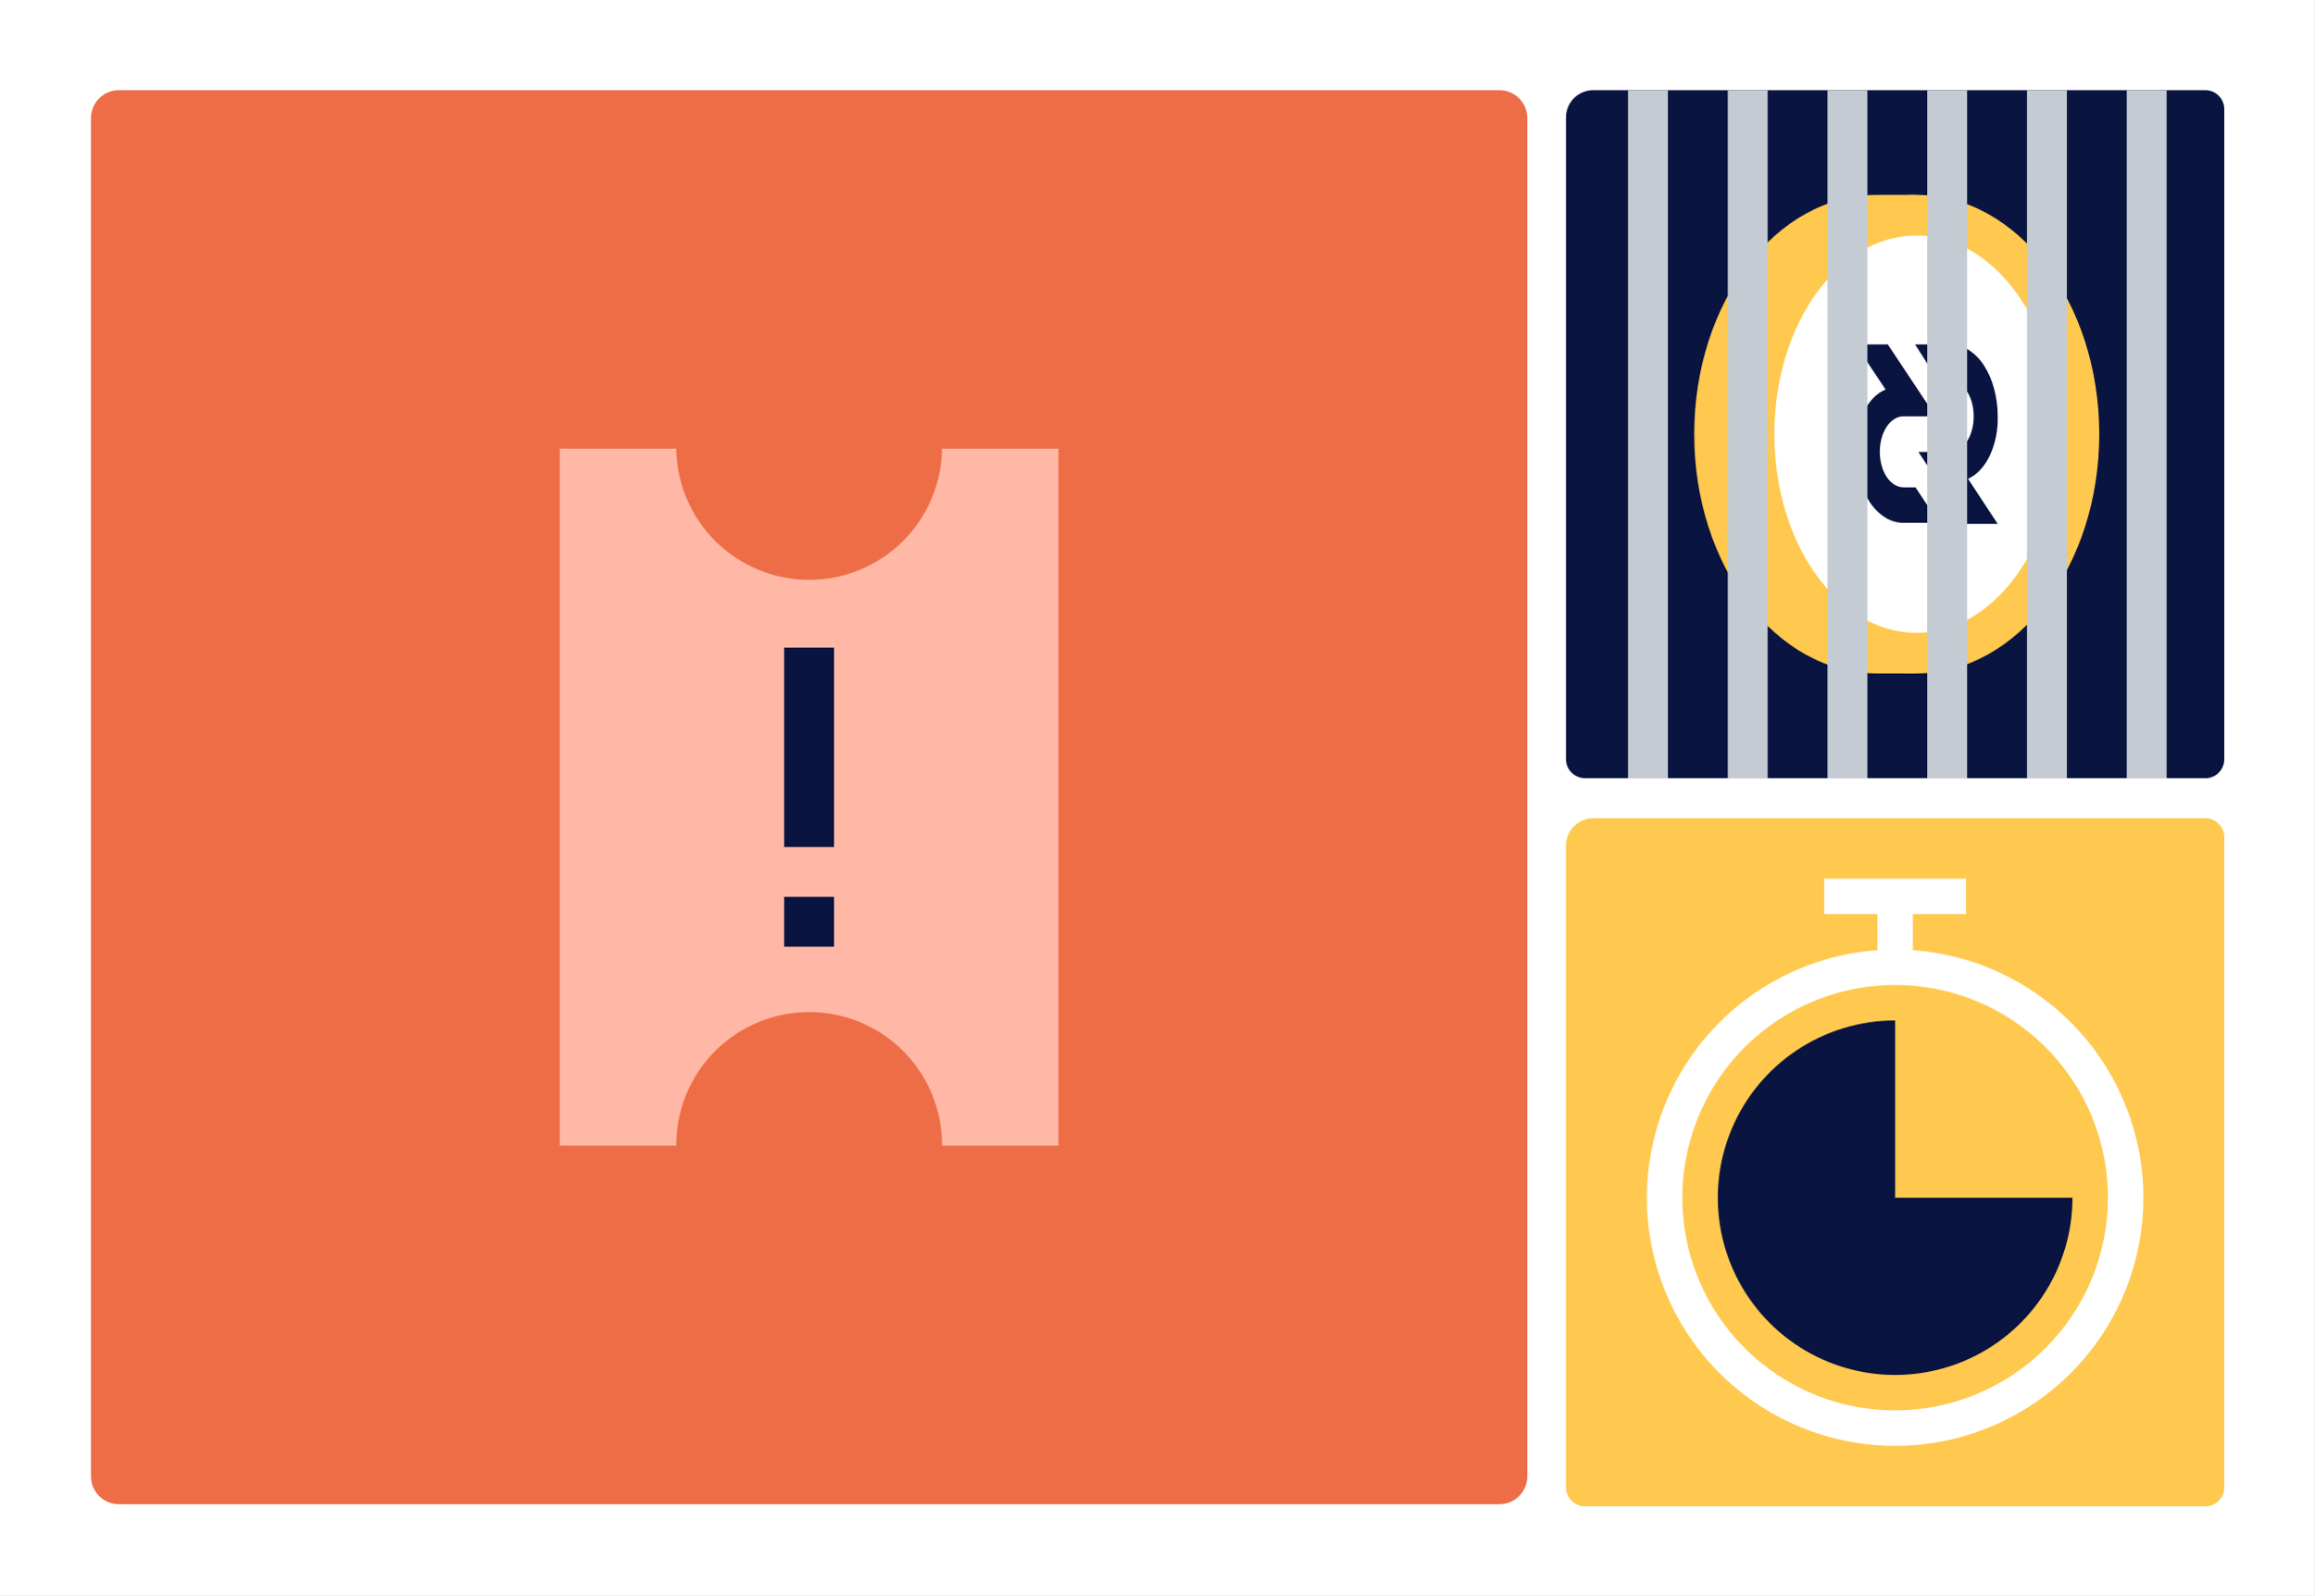
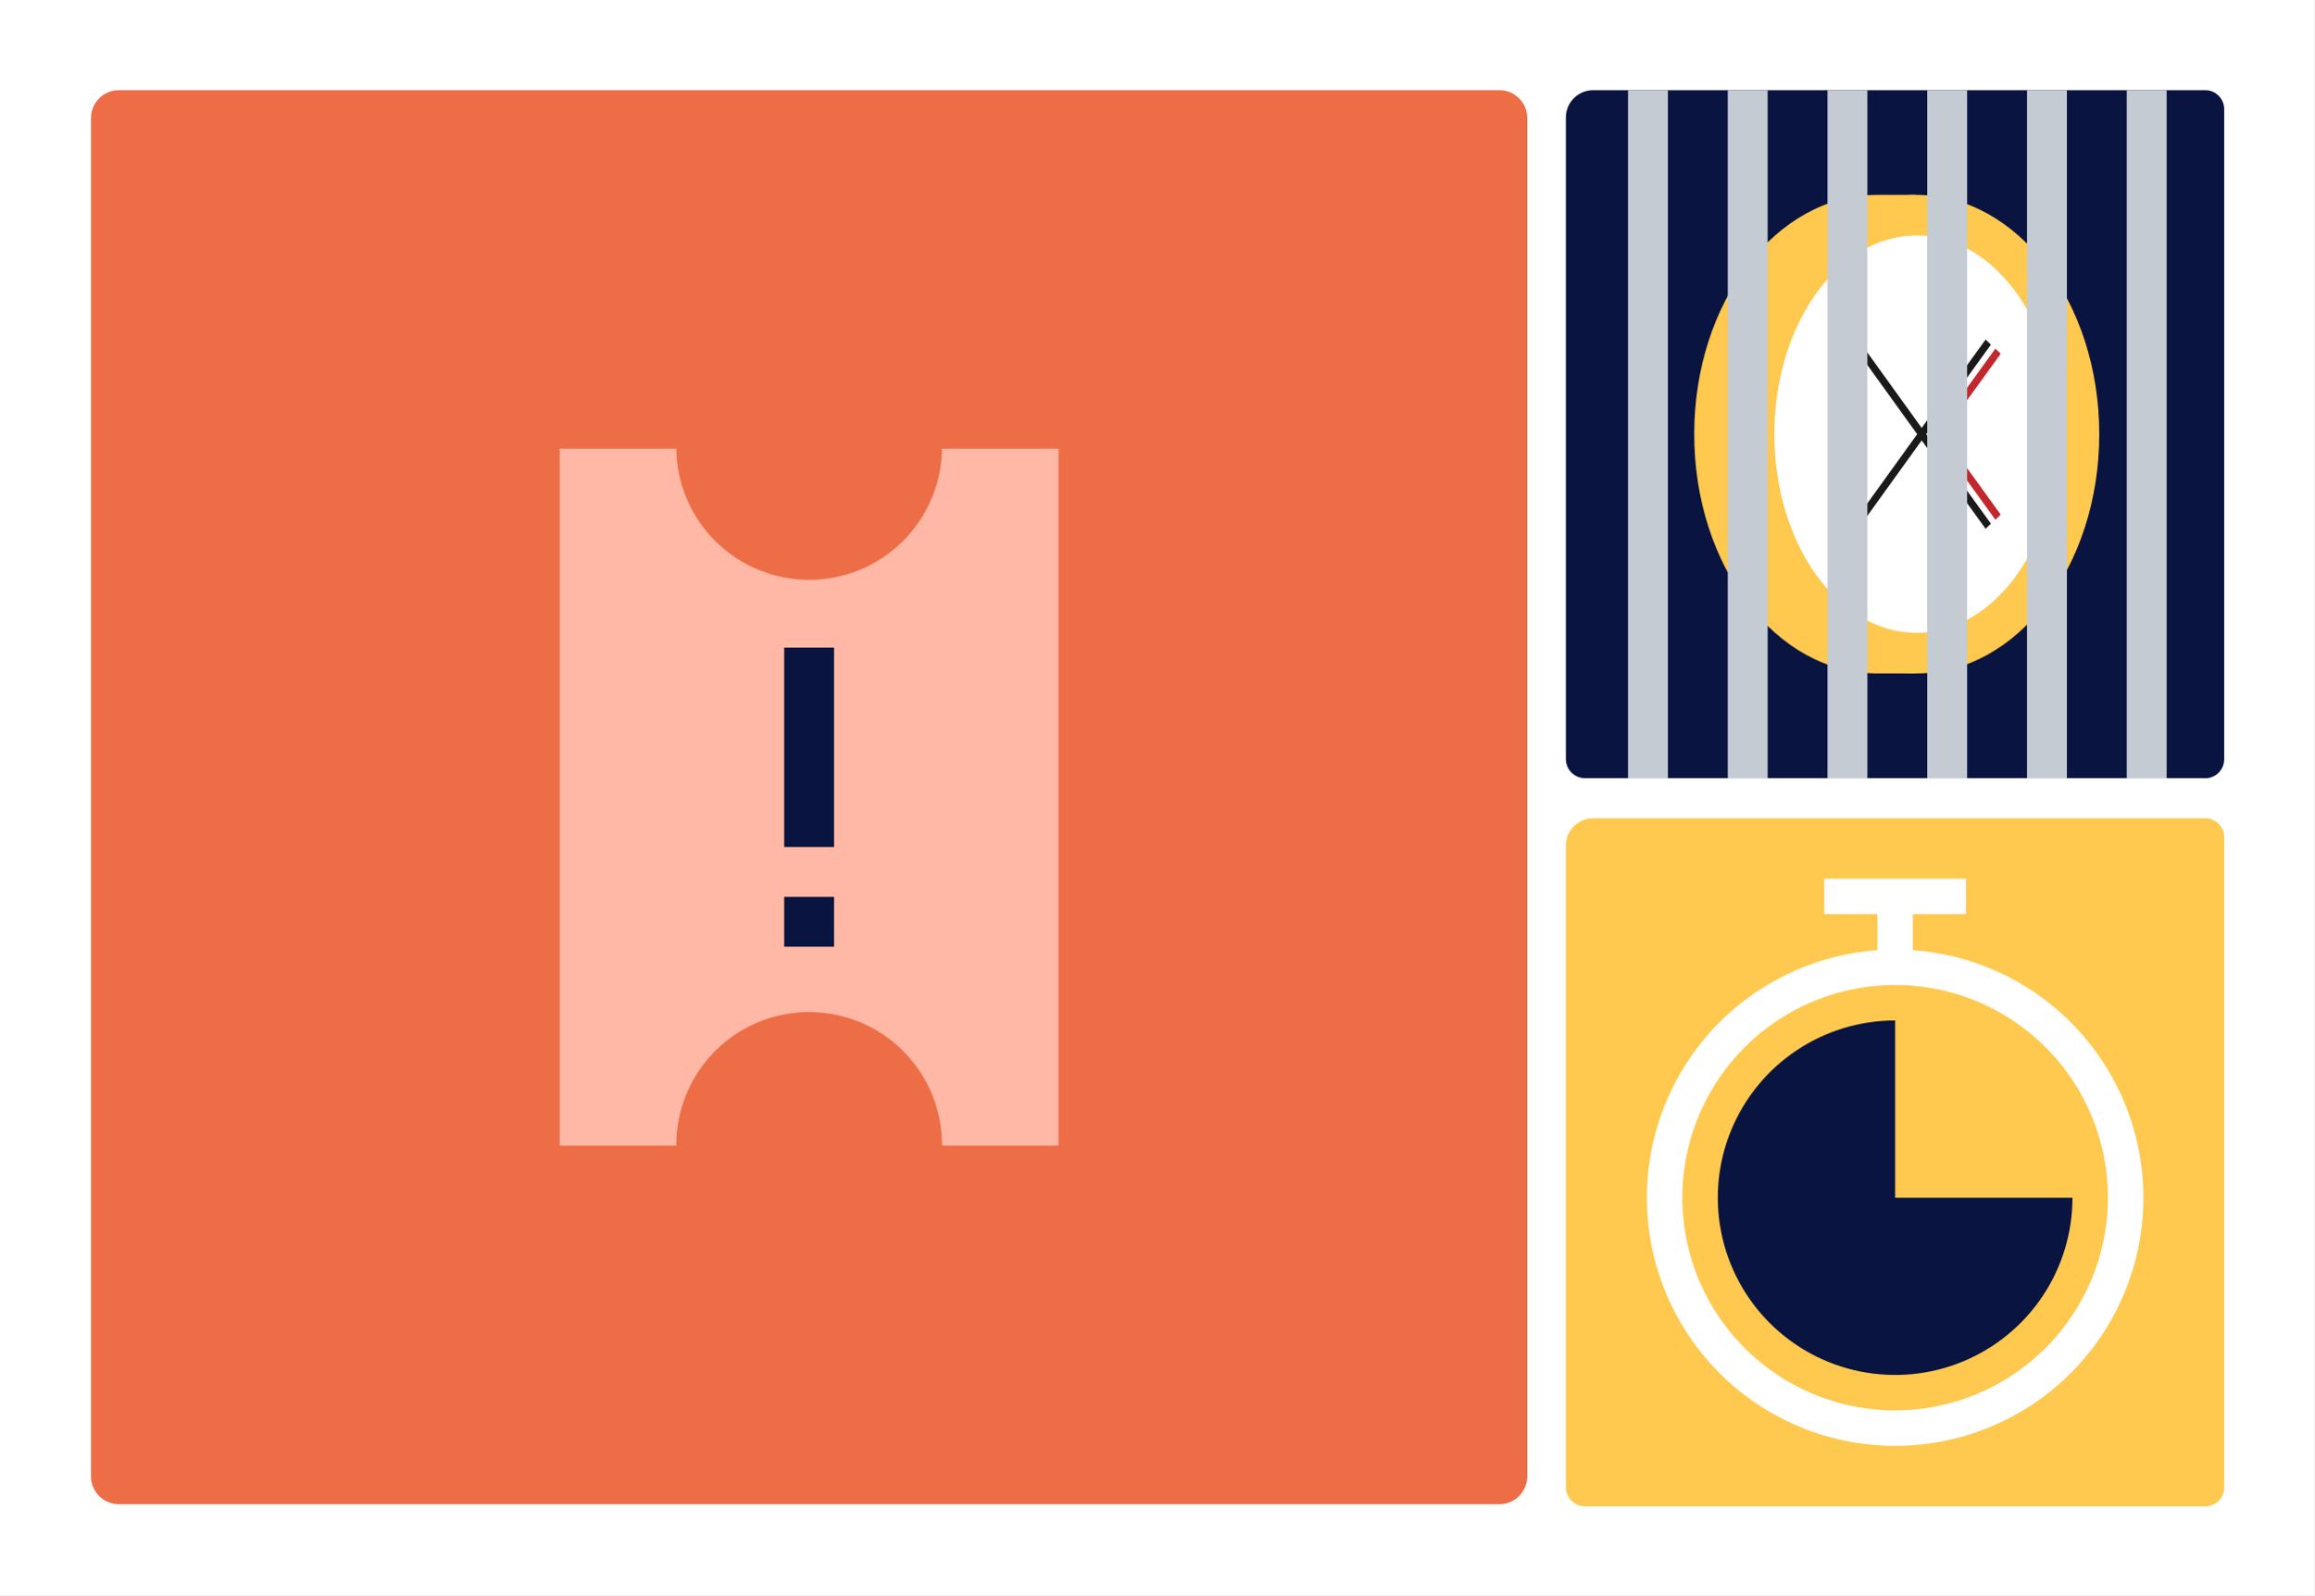
- <svg xmlns="http://www.w3.org/2000/svg" width="1160" height="800" viewBox="0 0 1160 800" fill="none">
-   <path d="M1160 0H0V800H1160V0Z" fill="white" />
-   <path d="M751.6 45.21H59.6C51.868 45.21 45.6 51.478 45.6 59.21V740.38C45.6 748.112 51.868 754.38 59.6 754.38H751.6C759.332 754.38 765.6 748.112 765.6 740.38V59.21C765.6 51.478 759.332 45.21 751.6 45.21Z" fill="#ED6D47" />
-   <path d="M1105.45 755.41H794.55C792.017 755.41 789.588 754.404 787.797 752.613C786.006 750.822 785 748.393 785 745.86V424.06C785 422.261 785.354 420.479 786.043 418.817C786.731 417.155 787.741 415.645 789.013 414.373C790.285 413.1 791.795 412.091 793.457 411.403C795.119 410.714 796.901 410.36 798.7 410.36L1105.45 410.36C1107.98 410.36 1110.41 411.366 1112.2 413.157C1113.99 414.948 1115 417.377 1115 419.91V745.91C1115 748.443 1113.99 750.872 1112.2 752.663C1110.41 754.454 1107.98 755.46 1105.45 755.46V755.41Z" fill="#FFC84E" />
-   <path d="M950 600.66V511.77C932.42 511.77 915.234 516.983 900.616 526.75C885.998 536.518 874.605 550.4 867.877 566.643C861.149 582.885 859.389 600.758 862.818 618.001C866.248 635.244 874.714 651.083 887.146 663.514C899.577 675.946 915.416 684.412 932.659 687.842C949.902 691.271 967.775 689.511 984.017 682.783C1000.26 676.055 1014.14 664.662 1023.91 650.044C1033.68 635.426 1038.89 618.24 1038.89 600.66H950Z" fill="#091440" />
-   <path d="M958.89 476.53V458.43H985.56V440.66H914.44V458.43H941.11V476.53C908.956 478.833 878.95 493.522 857.411 517.506C835.871 541.489 824.477 572.895 825.629 605.11C826.782 637.326 840.389 667.837 863.587 690.22C886.785 712.604 917.764 725.112 950 725.112C982.236 725.112 1013.21 712.604 1036.41 690.22C1059.61 667.837 1073.22 637.326 1074.37 605.11C1075.52 572.895 1064.13 541.489 1042.59 517.506C1021.05 493.522 991.044 478.833 958.89 476.53V476.53ZM950 707.32C928.902 707.32 908.278 701.064 890.736 689.342C873.194 677.621 859.522 660.961 851.449 641.469C843.375 621.977 841.264 600.528 845.38 579.836C849.497 559.144 859.657 540.137 874.576 525.22C889.495 510.302 908.503 500.143 929.196 496.029C949.888 491.914 971.336 494.028 990.828 502.103C1010.32 510.178 1026.98 523.852 1038.7 541.395C1050.42 558.938 1056.67 579.562 1056.67 600.66C1056.64 628.939 1045.39 656.05 1025.39 676.046C1005.39 696.041 978.279 707.288 950 707.32V707.32Z" fill="white" />
-   <path d="M1105.45 390.26L794.55 390.26C792.017 390.26 789.588 389.253 787.797 387.462C786.006 385.671 785 383.242 785 380.71V58.91C785 55.276 786.443 51.791 789.013 49.222C791.582 46.653 795.066 45.21 798.7 45.21L1105.45 45.21C1107.98 45.21 1110.41 46.216 1112.2 48.007C1113.99 49.798 1115 52.227 1115 54.76V380.76C1115 383.292 1113.99 385.721 1112.2 387.512C1110.41 389.303 1107.98 390.31 1105.45 390.31V390.26Z" fill="#091440" />
-   <path d="M960.18 97.731V337.73H940.89C890.3 337.73 849.29 284.01 849.29 217.73C849.29 151.45 890.29 97.731 940.89 97.731H960.18Z" fill="#FFC84E" />
-   <path d="M960.71 337.73C1011.3 337.73 1052.32 284.005 1052.32 217.73C1052.32 151.456 1011.3 97.731 960.71 97.731C910.115 97.731 869.1 151.456 869.1 217.73C869.1 284.005 910.115 337.73 960.71 337.73Z" fill="#FFC84E" />
-   <path d="M960.71 317.37C1000.06 317.37 1031.96 272.759 1031.96 217.73C1031.96 162.7 1000.06 118.09 960.71 118.09C921.36 118.09 889.46 162.7 889.46 217.73C889.46 272.759 921.36 317.37 960.71 317.37Z" fill="white" />
-   <path d="M945.19 195.32L930.19 172.73H946.33L970.26 208.78H954.13C952.525 208.795 950.957 209.267 949.61 210.14C948.069 211.134 946.759 212.447 945.77 213.99C944.616 215.769 943.751 217.72 943.21 219.77C942.01 224.235 942.01 228.936 943.21 233.4C943.75 235.451 944.614 237.402 945.77 239.18C946.763 240.724 948.072 242.039 949.61 243.04C950.959 243.907 952.526 244.375 954.13 244.39H960.19L972 262.2H954.13C950.877 262.18 947.697 261.237 944.96 259.48C941.842 257.462 939.192 254.799 937.19 251.67C934.857 248.078 933.105 244.139 932 240C930.785 235.498 930.179 230.854 930.2 226.19C929.944 219.509 931.28 212.863 934.1 206.8C936.82 201.2 940.74 197.16 945.19 195.36V195.32Z" fill="#091440" />
-   <path d="M986.55 240.12L1001.41 262.73H985.41L961.68 226.65H977.68C979.276 226.636 980.834 226.164 982.17 225.29C983.697 224.288 984.992 222.973 985.97 221.43C987.115 219.646 987.972 217.692 988.51 215.64C989.696 211.171 989.696 206.47 988.51 202C987.972 199.952 987.115 198.002 985.97 196.22C984.992 194.676 983.697 193.356 982.17 192.35C980.831 191.484 979.274 191.016 977.68 191H971.68L960 172.73H977.73C980.959 172.753 984.113 173.701 986.82 175.46C989.923 177.481 992.553 180.149 994.53 183.28C996.835 186.894 998.553 190.85 999.62 195C1000.83 199.507 1001.43 204.155 1001.41 208.82C1001.63 215.546 1000.3 222.233 997.52 228.36C994.83 234.03 990.96 238.17 986.52 240.12H986.55Z" fill="#091440" />
-   <path d="M986.09 45.21H966.09V390.26H986.09V45.21Z" fill="#C4CBD2" />
-   <path d="M936.09 45.21H916.09V390.26H936.09V45.21Z" fill="#C4CBD2" />
-   <path d="M886.09 45.21H866.09V390.26H886.09V45.21Z" fill="#C4CBD2" />
-   <path d="M836.09 45.21H816.09V390.26H836.09V45.21Z" fill="#C4CBD2" />
-   <path d="M1036.09 45.21H1016.09V390.26H1036.09V45.21Z" fill="#C4CBD2" />
-   <path d="M1086.09 45.21H1066.09V390.26H1086.09V45.21Z" fill="#C4CBD2" />
-   <path d="M339 574.17C339 556.504 346.018 539.561 358.509 527.07C371.001 514.578 387.944 507.56 405.61 507.56C423.276 507.56 440.218 514.578 452.71 527.07C465.202 539.561 472.22 556.504 472.22 574.17V574.57H530.62V225H472.21C471.995 242.523 464.883 259.256 452.416 271.572C439.948 283.888 423.13 290.794 405.605 290.794C388.08 290.794 371.261 283.888 358.794 271.572C346.326 259.256 339.215 242.523 339 225H280.59V574.57H339V574.17Z" fill="#FEB8A5" />
-   <path d="M418.1 324.79H393.1V424.79H418.1V324.79Z" fill="#091440" />
-   <path d="M418.1 449.79H393.1V474.79H418.1V449.79Z" fill="#091440" />
+ <svg xmlns="http://www.w3.org/2000/svg" version="1.1" viewBox="0 0 1160 800">
+   <path d="M1160 0H0V800H1160V0Z" fill="#fff" />
+   <path d="m751.6 45.21h-692c-7.732 0-14 6.268-14 14v681.17c0 7.732 6.268 14 14 14h692c7.732 0 14-6.268 14-14v-681.17c0-7.732-6.268-14-14-14z" fill="#ED6D47" />
+   <path d="m1105.4 755.41h-310.9c-2.533 0-4.962-1.006-6.753-2.797s-2.797-4.22-2.797-6.753v-321.8c0-1.799 0.354-3.581 1.043-5.243 0.688-1.662 1.698-3.172 2.97-4.444 1.272-1.273 2.782-2.282 4.444-2.97 1.662-0.689 3.444-1.043 5.243-1.043h306.75c2.53 0 4.96 1.006 6.75 2.797s2.8 4.22 2.8 6.753v326c0 2.533-1.01 4.962-2.8 6.753s-4.22 2.797-6.75 2.797v-0.05z" fill="#FFC84E" />
+   <path d="m950 600.66v-88.89c-17.58 0-34.766 5.213-49.384 14.98-14.618 9.768-26.011 23.65-32.739 39.893-6.728 16.242-8.488 34.115-5.059 51.358 3.43 17.243 11.896 33.082 24.328 45.513 12.431 12.432 28.27 20.898 45.513 24.328 17.243 3.429 35.116 1.669 51.358-5.059 16.243-6.728 30.123-18.121 39.893-32.739s14.98-31.804 14.98-49.384h-88.89z" fill="#091440" />
+   <path d="m958.89 476.53v-18.1h26.67v-17.77h-71.12v17.77h26.67v18.1c-32.154 2.303-62.16 16.992-83.699 40.976-21.54 23.983-32.934 55.389-31.782 87.604 1.153 32.216 14.76 62.727 37.958 85.11 23.198 22.384 54.177 34.892 86.413 34.892s63.21-12.508 86.41-34.892c23.2-22.383 36.81-52.894 37.96-85.11 1.15-32.215-10.24-63.621-31.78-87.604-21.54-23.984-51.546-38.673-83.7-40.976zm-8.89 230.79c-21.098 0-41.722-6.256-59.264-17.978-17.542-11.721-31.214-28.381-39.287-47.873-8.074-19.492-10.185-40.941-6.069-61.633 4.117-20.692 14.277-39.699 29.196-54.616 14.919-14.918 33.927-25.077 54.62-29.191 20.692-4.115 42.14-2.001 61.632 6.074s36.152 21.749 47.872 39.292 17.97 38.167 17.97 59.265c-0.03 28.279-11.28 55.39-31.28 75.386-20 19.995-47.111 31.242-75.39 31.274z" fill="#fff" />
+   <path d="m1105.4 390.26h-310.9c-2.533 0-4.962-1.007-6.753-2.798s-2.797-4.22-2.797-6.752v-321.8c0-3.634 1.443-7.118 4.013-9.687 2.569-2.569 6.053-4.013 9.687-4.013h306.75c2.53 0 4.96 1.006 6.75 2.797s2.8 4.22 2.8 6.753v326c0 2.532-1.01 4.961-2.8 6.752s-4.22 2.798-6.75 2.798v-0.05z" fill="#091440" />
+   <path d="m960.18 97.73v240h-19.29c-50.59 0-91.6-53.72-91.6-120s41-120 91.6-120h19.29z" fill="#FFC84E" />
+   <path d="m960.71 337.73c50.59 0 91.61-53.725 91.61-120 0-66.274-41.02-120-91.61-120-50.595 0-91.61 53.726-91.61 120 0 66.275 41.015 120 91.61 120z" fill="#FFC84E" />
+   <path d="m960.71 317.37c39.35 0 71.25-44.611 71.25-99.64 0-55.03-31.9-99.64-71.25-99.64s-71.25 44.61-71.25 99.64c0 55.029 31.9 99.64 71.25 99.64z" fill="#fff" />
+   <polygon transform="matrix(1.1309 0 0 1.3182 931.29 170.28)" points="61 3.44 35.56 33.62 33.57 36 35.56 38.38 61 68.56 63.34 66.6 37.56 36 63.34 5.4" fill="#c1272d" />
+   <polygon transform="matrix(1.1309 0 0 1.3182 931.29 170.28)" points="30.3 36 58.99 1.96 56.65 0 28.31 33.62 2.34 2.67 0 4.64 26.32 36 0 67.36 2.34 69.33 28.31 38.38 56.65 72 58.99 70.04" fill="#1a1a1a" />
+   <g fill="#C4CBD2">
+     <path d="m986.09 45.21h-20v345.05h20v-345.05z" />
+     <path d="m936.09 45.21h-20v345.05h20v-345.05z" />
+     <path d="m886.09 45.21h-20v345.05h20v-345.05z" />
+     <path d="m836.09 45.21h-20v345.05h20v-345.05z" />
+     <path d="m1036.1 45.21h-20v345.05h20v-345.05z" />
+     <path d="m1086.1 45.21h-20v345.05h20v-345.05z" />
+   </g>
+   <path d="m339 574.17c0-17.666 7.018-34.609 19.509-47.1 12.492-12.492 29.435-19.51 47.101-19.51s34.608 7.018 47.1 19.51c12.492 12.491 19.51 29.434 19.51 47.1v0.4h58.4v-349.57h-58.41c-0.215 17.523-7.327 34.256-19.794 46.572-12.468 12.316-29.286 19.222-46.811 19.222s-34.344-6.906-46.811-19.222c-12.468-12.316-19.579-29.049-19.794-46.572h-58.41v349.57h58.41v-0.4z" fill="#FEB8A5" />
+   <path d="m418.1 324.79h-25v100h25v-100z" fill="#091440" />
+   <path d="m418.1 449.79h-25v25h25v-25z" fill="#091440" />
</svg>
